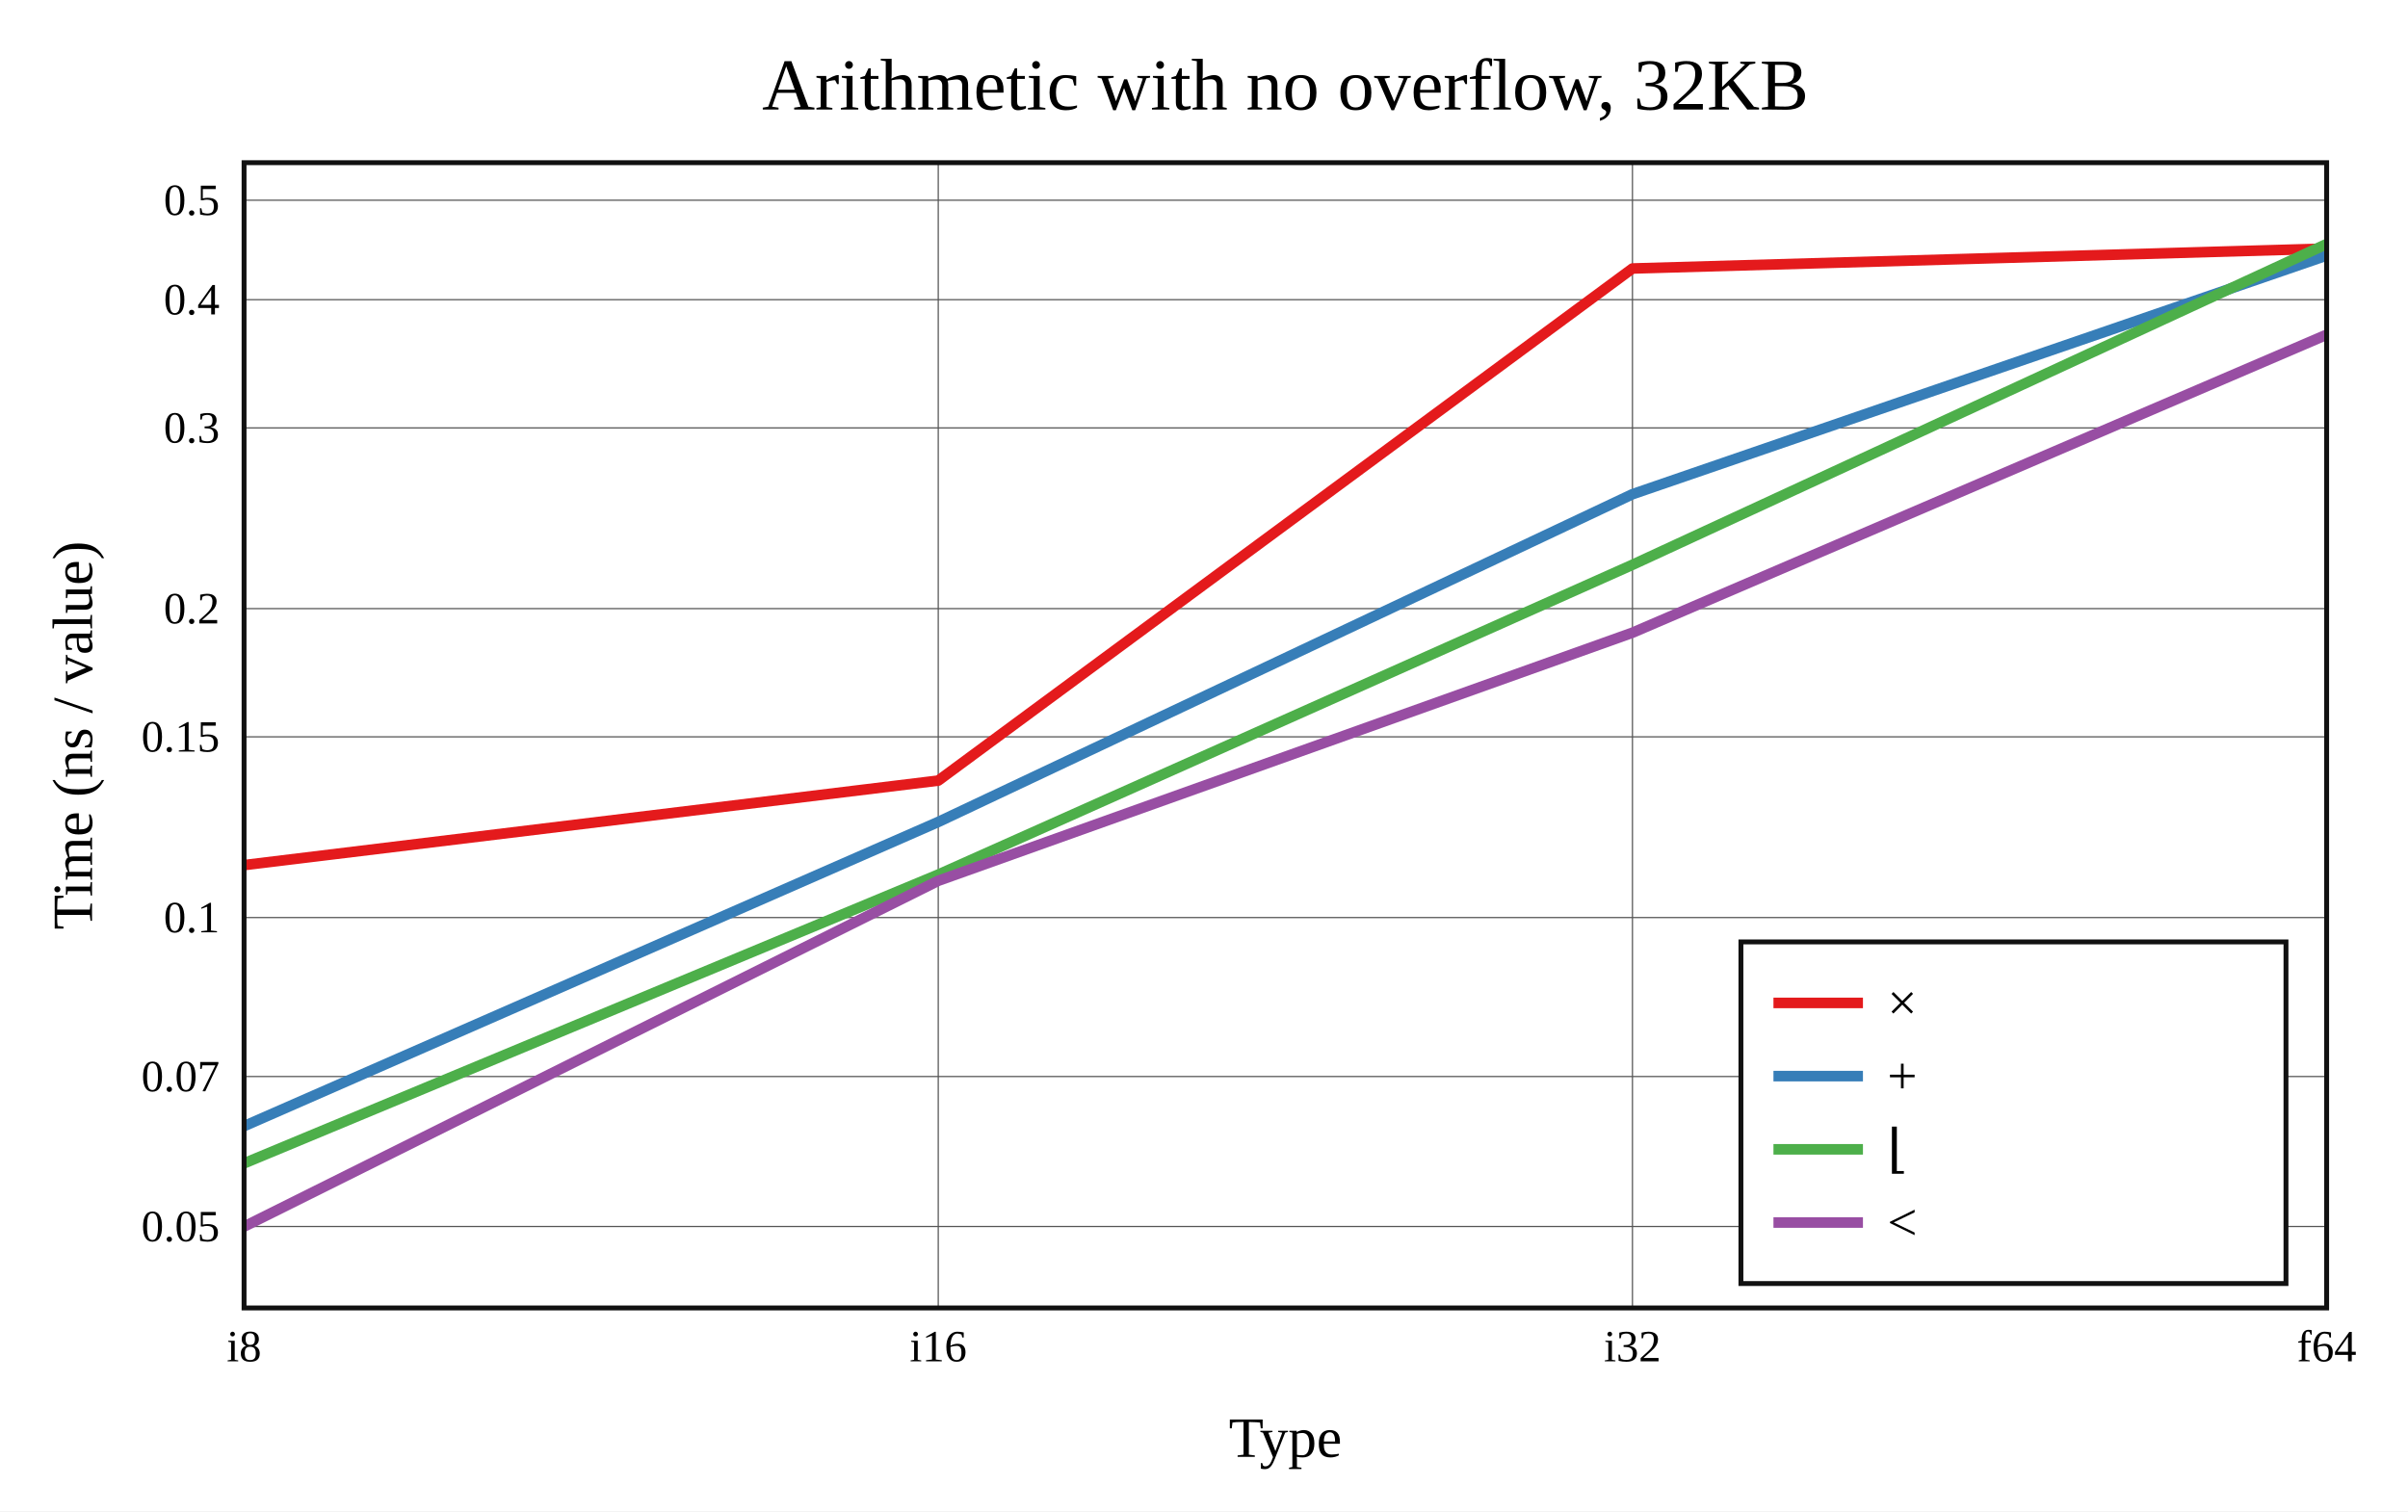
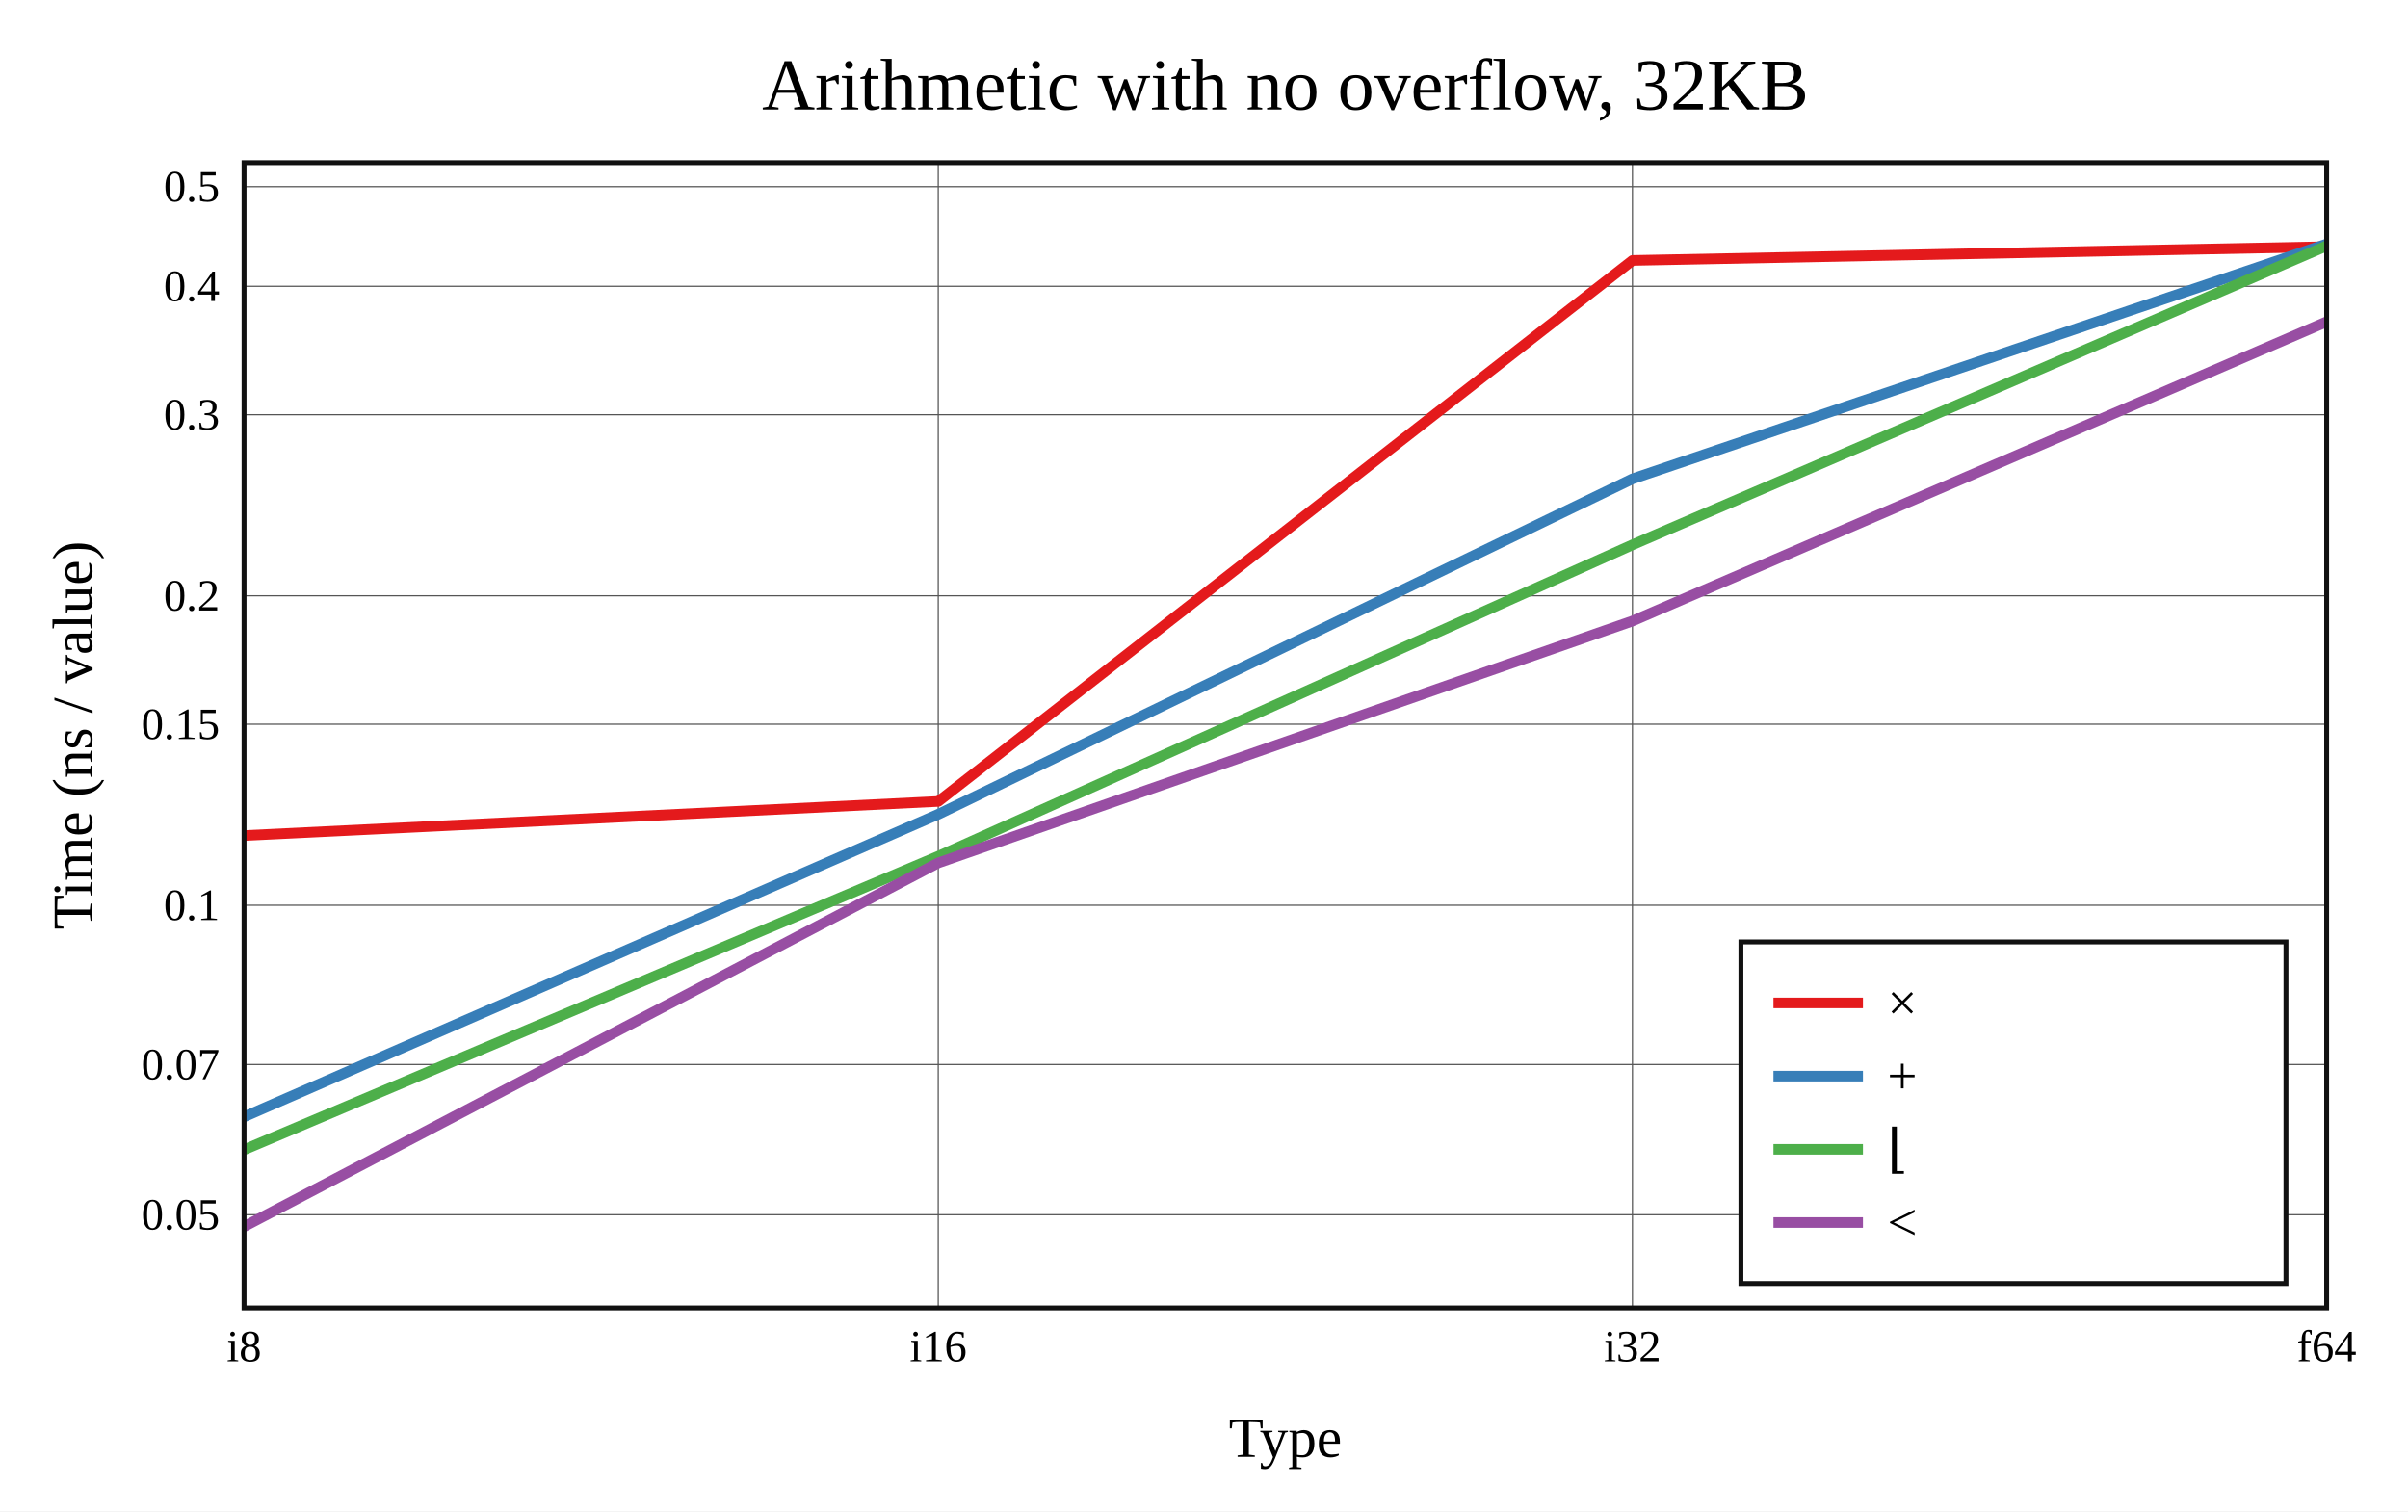
<svg xmlns="http://www.w3.org/2000/svg" viewBox="-60 -40 592 371.6" height="557.4" width="888">
  <g stroke-width="2.6" font-size="14px" text-anchor="middle">
    <defs>
      <clipPath id="clip">
        <rect x="0" y="0" width="512" height="281.6" />
      </clipPath>
    </defs>
    <rect fill="white" x="-60" y="-40" width="592" height="371.6" />
    <text dy="0.33em" font-size="18px" x="256" y="-19">Arithmetic with no overflow, 32KB</text>
    <text dy="0.33em" x="256" y="313.6">Type</text>
    <text dy="0.33em" transform="rotate(-90)" x="-140.8" y="-42">Time (ns / value)</text>
    <g stroke-width="0.3" stroke="#555">
      <path d="M170.667 0v281.6" />
      <path d="M341.333 0v281.6" />
-       <path d="M0 261.573h512" />
-       <path d="M0 224.698h512" />
-       <path d="M0 185.61h512" />
-       <path d="M0 141.175h512" />
-       <path d="M0 109.648h512" />
-       <path d="M0 65.212h512" />
-       <path d="M0 33.685h512" />
-       <path d="M0 9.231h512" />
+       <path d="M0 258.682h512" />
+       <path d="M0 221.742h512" />
+       <path d="M0 182.585h512" />
+       <path d="M0 138.07h512" />
+       <path d="M0 106.487h512" />
+       <path d="M0 61.973h512" />
+       <path d="M0 30.389h512" />
+       <path d="M0 5.891h512" />
    </g>
    <g font-size="11px">
      <text dy="0.33em" x="0" y="291.1">i8</text>
      <text dy="0.33em" x="170.667" y="291.1">i16</text>
      <text dy="0.33em" x="341.333" y="291.1">i32</text>
      <text dy="0.33em" x="512" y="291.1">f64</text>
      <g text-anchor="end">
-         <text dy="0.33em" x="-6" y="261.573">0.05</text>
-         <text dy="0.33em" x="-6" y="224.698">0.07</text>
-         <text dy="0.33em" x="-6" y="185.61">0.1</text>
-         <text dy="0.33em" x="-6" y="141.175">0.15</text>
-         <text dy="0.33em" x="-6" y="109.648">0.2</text>
-         <text dy="0.33em" x="-6" y="65.212">0.3</text>
-         <text dy="0.33em" x="-6" y="33.685">0.4</text>
-         <text dy="0.33em" x="-6" y="9.231">0.5</text>
+         <text dy="0.33em" x="-6" y="258.682">0.05</text>
+         <text dy="0.33em" x="-6" y="221.742">0.07</text>
+         <text dy="0.33em" x="-6" y="182.585">0.1</text>
+         <text dy="0.33em" x="-6" y="138.07">0.15</text>
+         <text dy="0.33em" x="-6" y="106.487">0.2</text>
+         <text dy="0.33em" x="-6" y="61.973">0.3</text>
+         <text dy="0.33em" x="-6" y="30.389">0.4</text>
+         <text dy="0.33em" x="-6" y="5.891">0.5</text>
      </g>
    </g>
    <g clip-path="url(#clip)" fill="none" stroke-linecap="round" stroke-linejoin="round">
-       <path stroke="#e41a1c" d="M0 172.716L170.667 151.937L341.333 26.02L512 21.13" />
-       <path stroke="#377eb8" d="M0 236.899L170.667 162.104L341.333 81.517L512 22.831" />
-       <path stroke="#4daf4a" d="M0 246.046L170.667 175.046L341.333 98.873L512 20" />
-       <path stroke="#984ea3" d="M0 261.6L170.667 176.57L341.333 115.571L512 42.298" />
+       <path stroke="#e41a1c" d="M0 165.452L170.667 157.058L341.333 24.032L512 20.653" />
+       <path stroke="#377eb8" d="M0 234.608L170.667 160.218L341.333 77.74L512 20" />
+       <path stroke="#4daf4a" d="M0 242.705L170.667 170.541L341.333 93.963L512 20.454" />
+       <path stroke="#984ea3" d="M0 261.6L170.667 172.171L341.333 112.696L512 39.114" />
    </g>
    <rect stroke-width="1.2" stroke="#111" fill="none" x="0" y="0" width="512" height="281.6" />
    <g transform="translate(368,191.6)" text-anchor="start" font-size="13px">
      <rect stroke-width="1.2" stroke="#111" fill="white" x="0" y="0" width="134" height="84" />
      <path stroke="#e41a1c" d="M8 15h22" />
      <path stroke="#377eb8" d="M8 33h22" />
      <path stroke="#4daf4a" d="M8 51h22" />
      <path stroke="#984ea3" d="M8 69h22" />
      <text dy="0.33em" x="36" y="15">×</text>
      <text dy="0.33em" x="36" y="33">+</text>
      <text dy="0.33em" x="36" y="51">⌊</text>
      <text dy="0.33em" x="36" y="69">&lt;</text>
    </g>
  </g>
</svg>
